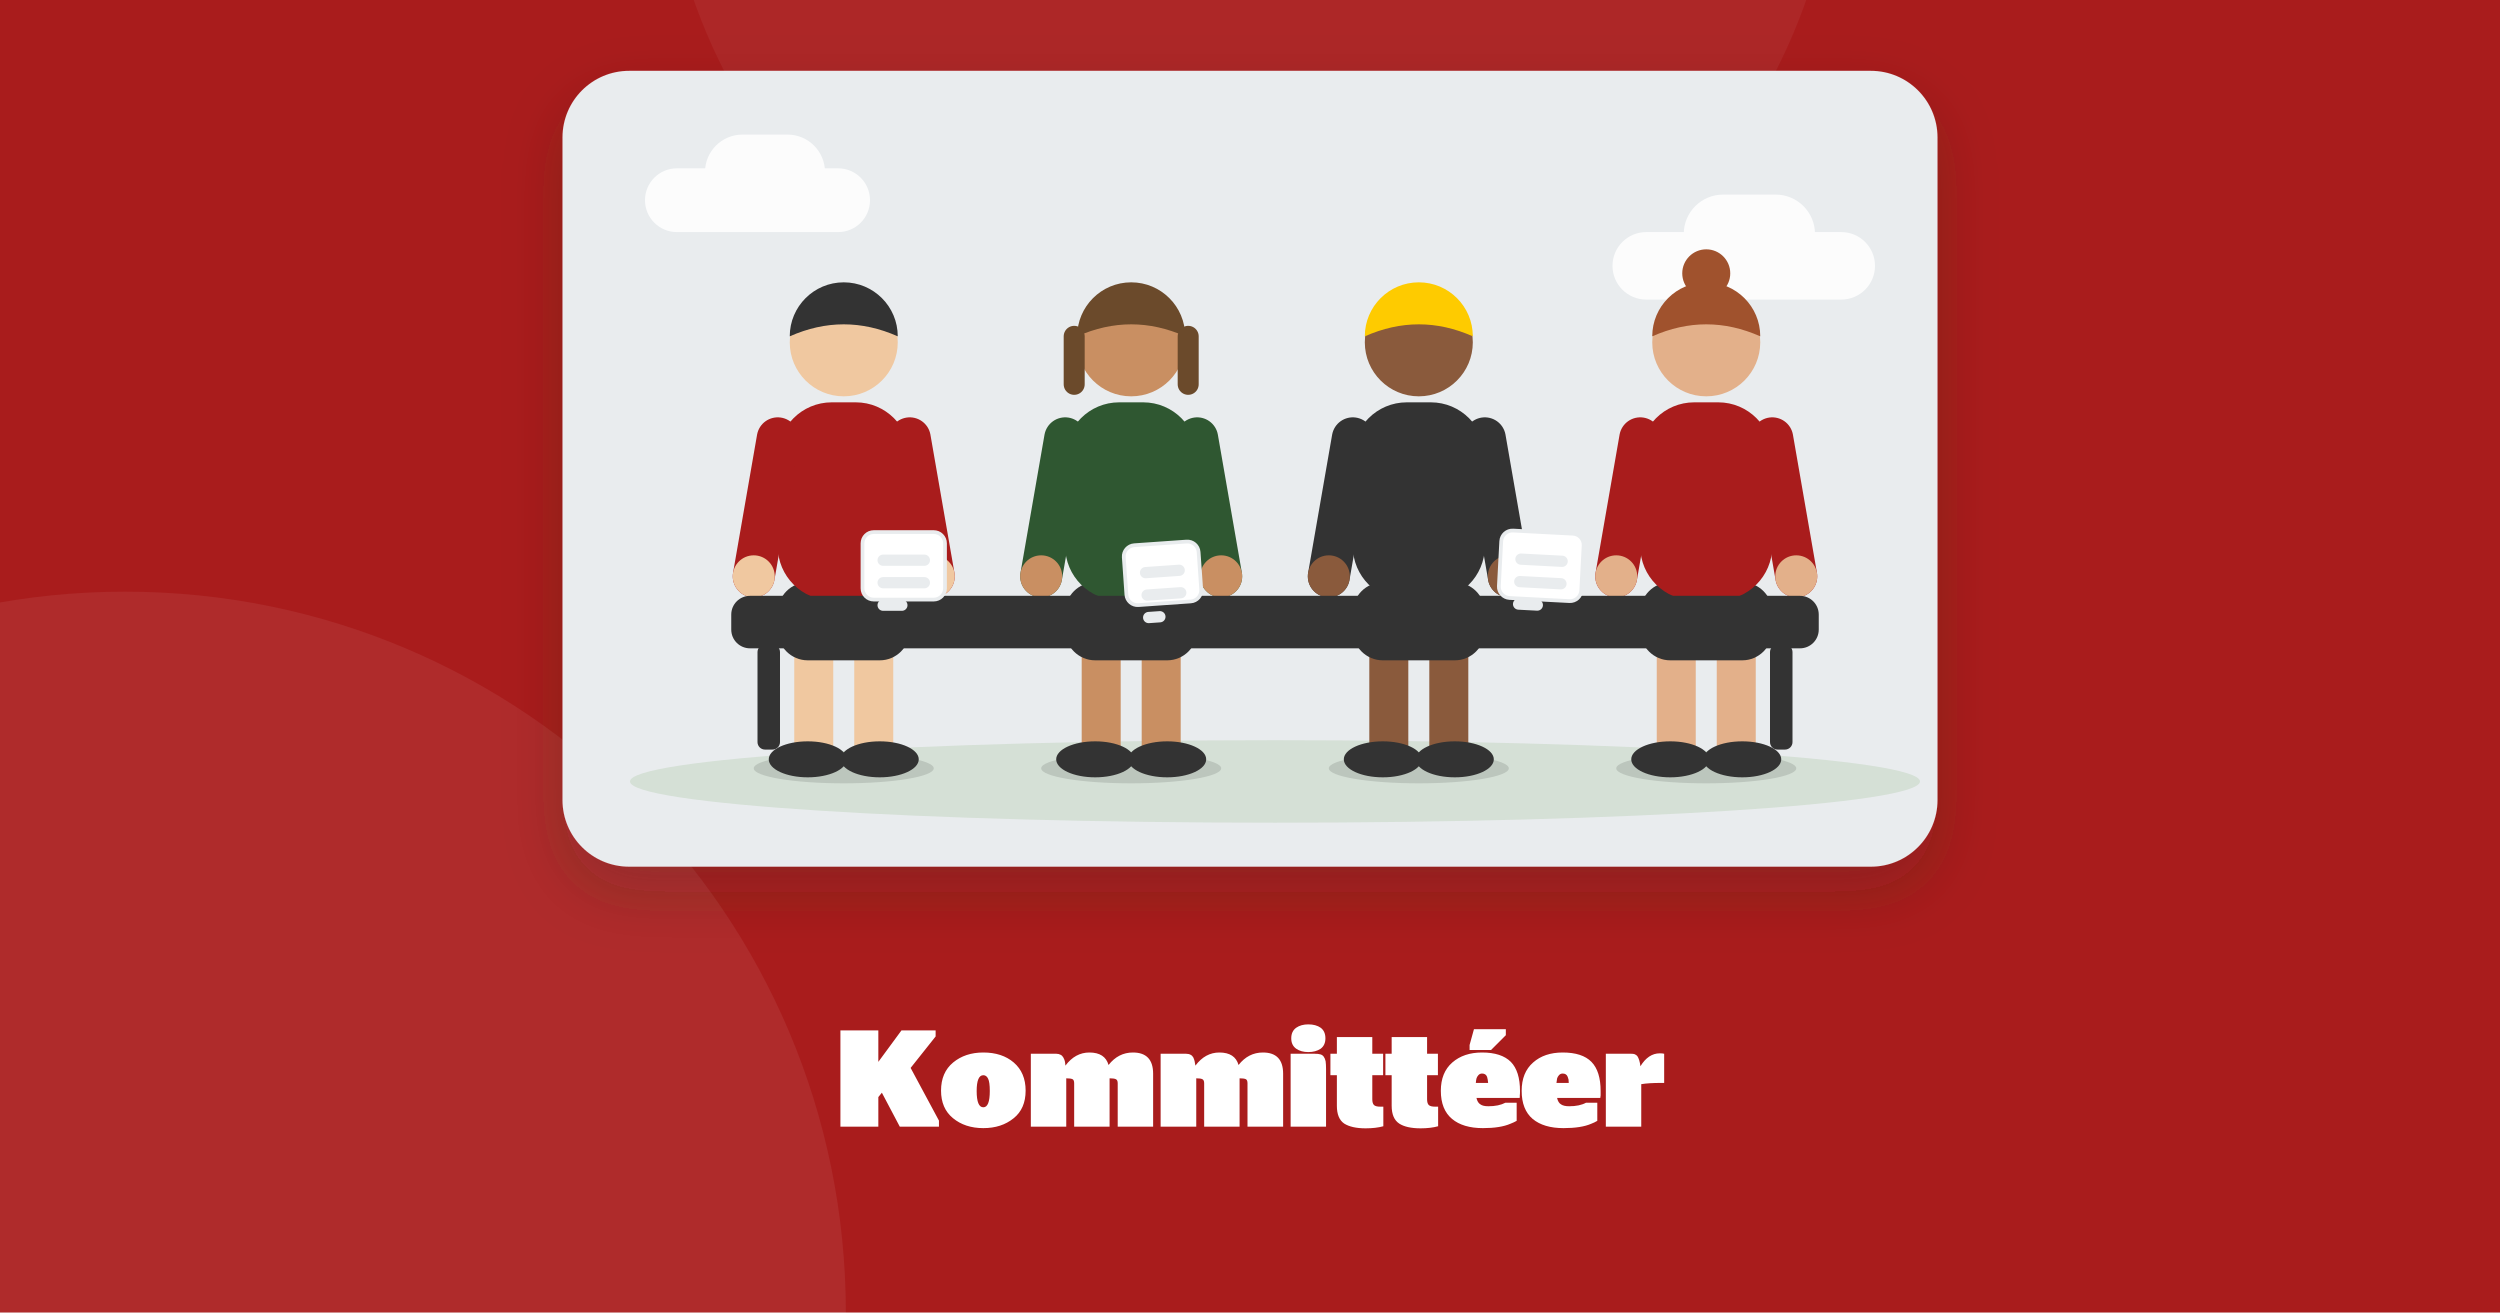
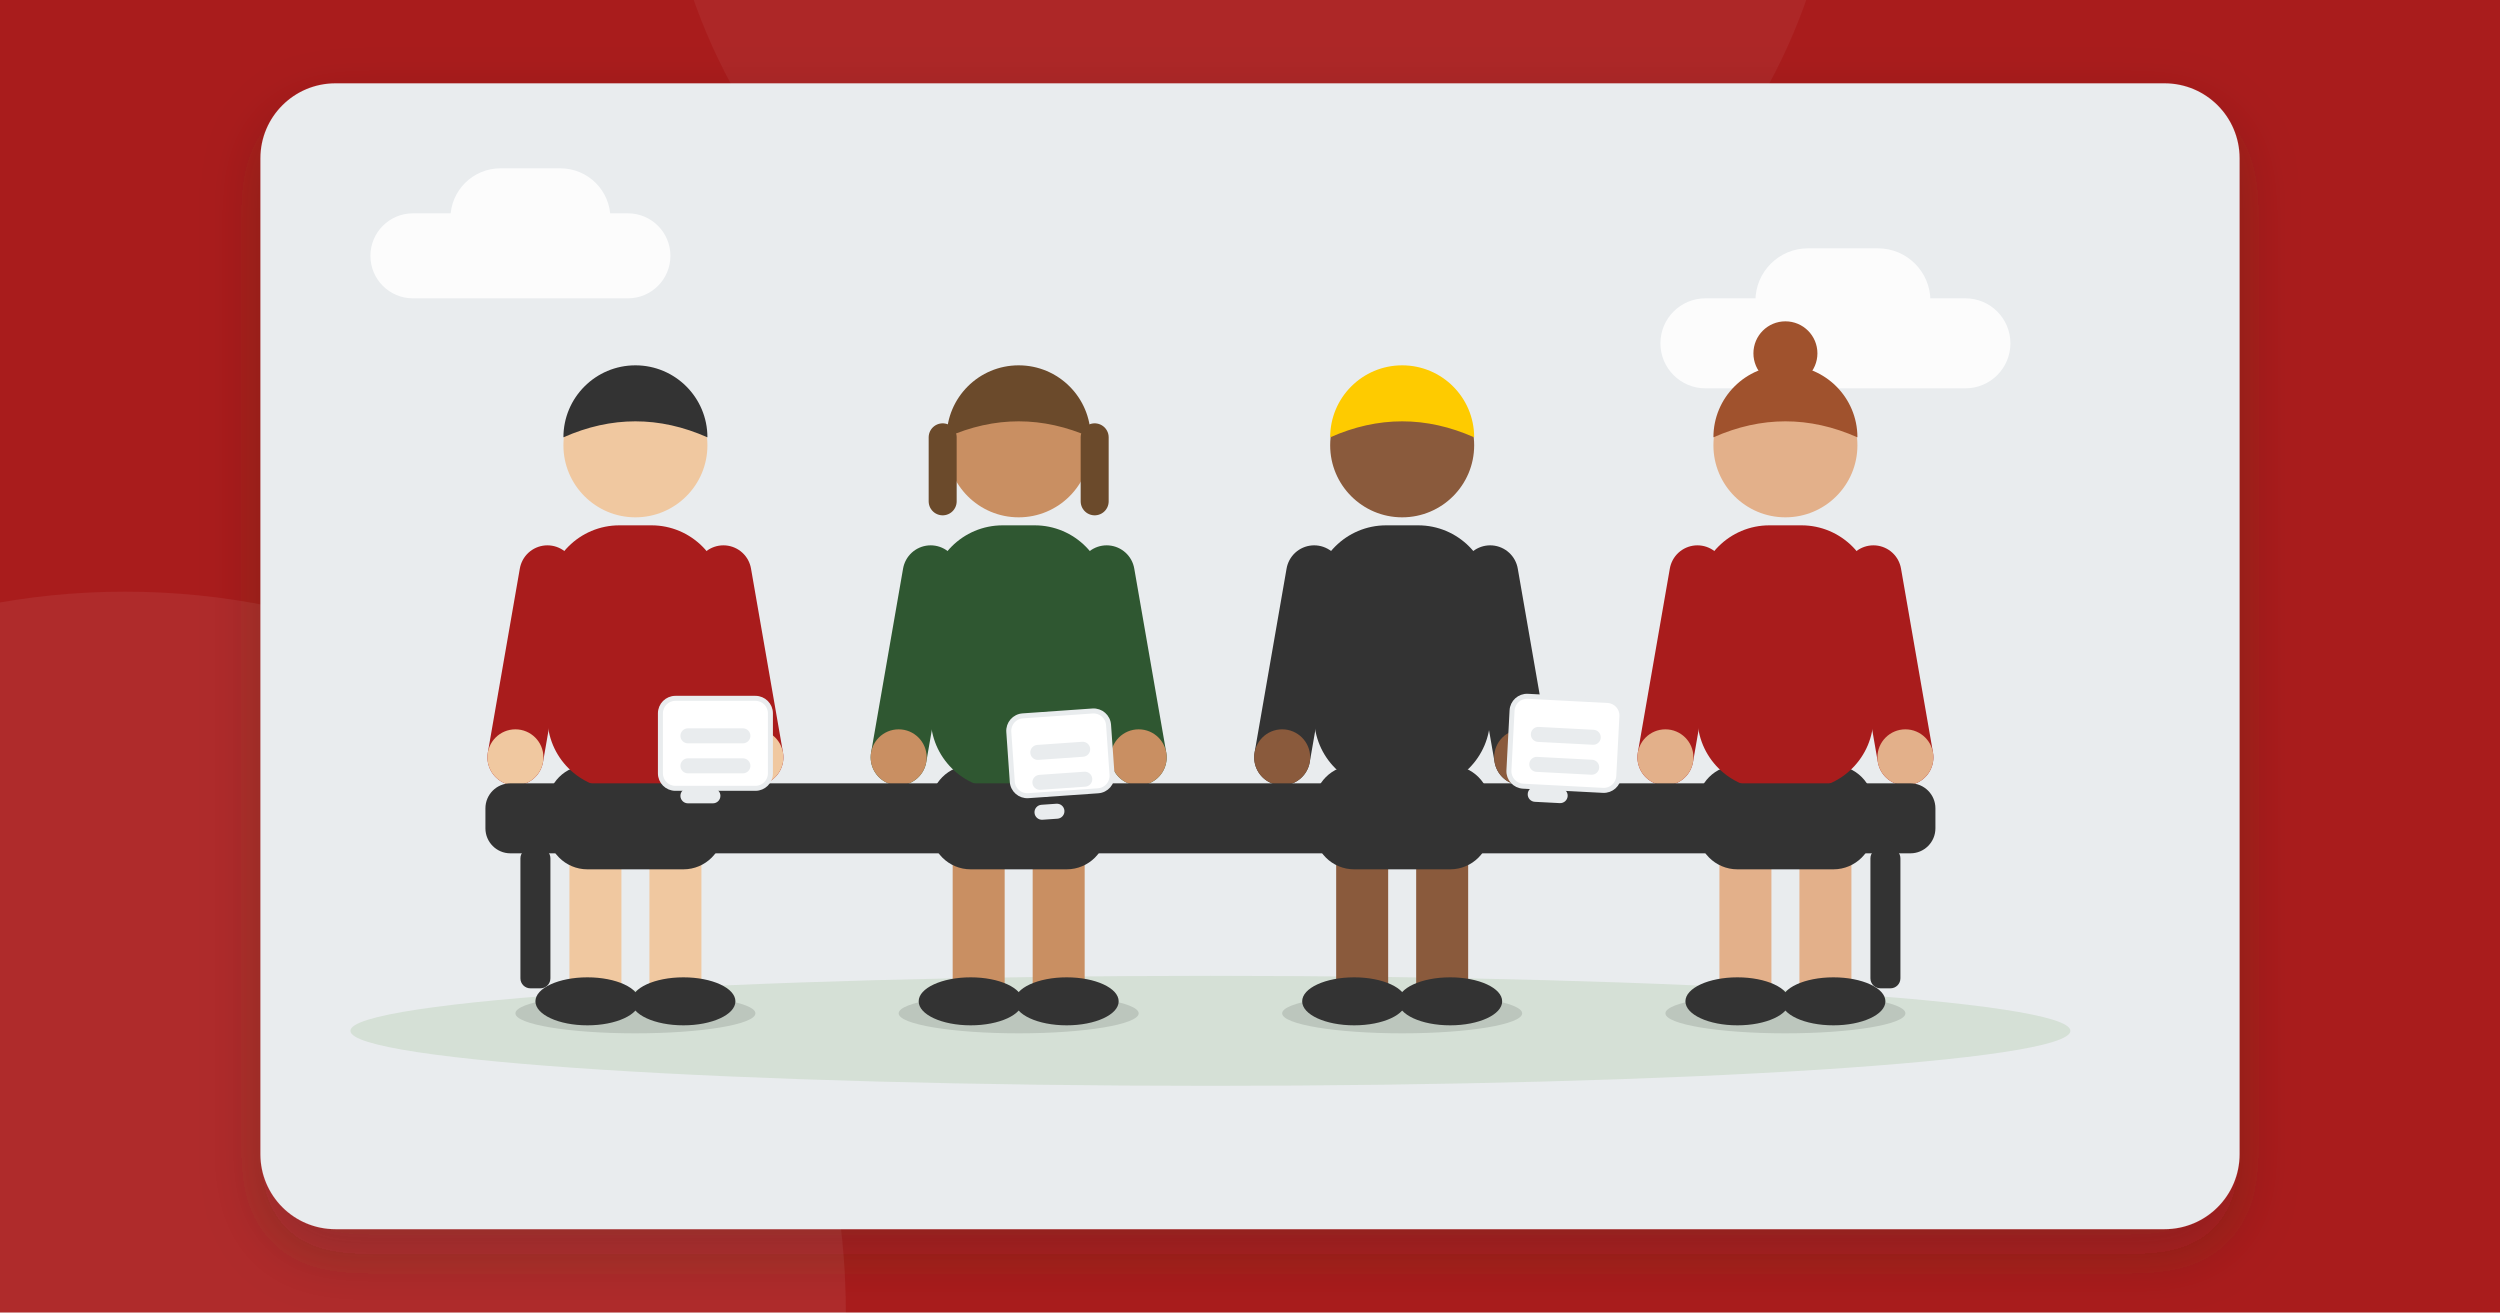
<svg xmlns="http://www.w3.org/2000/svg" viewBox="0 0 1200 630" width="1200" height="630" role="img" aria-label="Kommittéer">
  <defs>
    <filter id="sh" x="-20%" y="-20%" width="140%" height="160%">
      <feDropShadow dx="0" dy="12" stdDeviation="14" flood-color="#1F3A22" flood-opacity="0.2" />
    </filter>
  </defs>
  <rect width="1200" height="630" fill="#A91C1C" />
  <circle cx="60" cy="630" r="346" fill="#FFFFFF" opacity=".07" />
  <circle cx="600" cy="-94" r="283" fill="#FFFFFF" opacity=".05" />
-   <rect x="270" y="34" width="660" height="382" rx="32" fill="#E9ECEE" filter="url(#sh)" />
+   <rect x="125" y="40" width="950" height="550" rx="36" fill="#E9ECEE" filter="url(#sh)" />
  <clipPath id="pc">
-     <rect x="270" y="34" width="660" height="382" rx="32" />
+     <rect x="125" y="40" width="950" height="550" rx="36" />
  </clipPath>
  <g clip-path="url(#pc)">
-     <g transform="translate(270,34) scale(0.9)">
+     <g transform="translate(125,40) scale(1.2)">
      <g fill="#FFFFFF" opacity=".85">
        <rect x="44" y="52" width="120" height="34" rx="17" />
        <rect x="76" y="34" width="64" height="40" rx="20" />
        <rect x="560" y="86" width="140" height="36" rx="18" />
        <rect x="598" y="66" width="70" height="42" rx="21" />
      </g>
      <ellipse cx="380" cy="379" rx="344" ry="22" fill="#D5E0D6" />
      <g transform="translate(150,372) scale(1.6)">
        <ellipse cx="0" cy="0" rx="30" ry="5" fill="#000" opacity=".12" />
        <path d="M-10,-44 V-6 M10,-44 V-6" stroke="#F0C8A0" stroke-width="13" stroke-linecap="round" fill="none" />
        <ellipse cx="-12" cy="-3" rx="13" ry="6" fill="#333333" />
        <ellipse cx="12" cy="-3" rx="13" ry="6" fill="#333333" />
        <rect x="-22" y="-62" width="44" height="26" rx="10" fill="#333333" />
        <rect x="-22" y="-122" width="44" height="66" rx="18" fill="#A91C1C" />
        <path d="M-22,-110 L-30,-64" stroke="#A91C1C" stroke-width="14" stroke-linecap="round" fill="none" />
        <circle cx="-30" cy="-64" r="7" fill="#F0C8A0" />
        <path d="M22,-110 L30,-64" stroke="#A91C1C" stroke-width="14" stroke-linecap="round" fill="none" />
        <circle cx="30" cy="-64" r="7" fill="#F0C8A0" />
        <circle cx="0" cy="-142" r="18" fill="#F0C8A0" />
        <path d="M-18,-144 A18,18 0 0 1 18,-144 Q0,-152 -18,-144 Z" fill="#333333" />
      </g>
      <g transform="translate(303.3,372) scale(1.6)">
        <ellipse cx="0" cy="0" rx="30" ry="5" fill="#000" opacity=".12" />
        <path d="M-10,-44 V-6 M10,-44 V-6" stroke="#C98F62" stroke-width="13" stroke-linecap="round" fill="none" />
        <ellipse cx="-12" cy="-3" rx="13" ry="6" fill="#333333" />
        <ellipse cx="12" cy="-3" rx="13" ry="6" fill="#333333" />
        <rect x="-22" y="-62" width="44" height="26" rx="10" fill="#333333" />
        <rect x="-22" y="-122" width="44" height="66" rx="18" fill="#2F5731" />
        <path d="M-22,-110 L-30,-64" stroke="#2F5731" stroke-width="14" stroke-linecap="round" fill="none" />
        <circle cx="-30" cy="-64" r="7" fill="#C98F62" />
        <path d="M22,-110 L30,-64" stroke="#2F5731" stroke-width="14" stroke-linecap="round" fill="none" />
        <circle cx="30" cy="-64" r="7" fill="#C98F62" />
        <circle cx="0" cy="-142" r="18" fill="#C98F62" />
        <path d="M-18,-144 A18,18 0 0 1 18,-144 Q0,-152 -18,-144 Z" fill="#6B4A2B" />
        <path d="M-19,-144 V-128 M19,-144 V-128" stroke="#6B4A2B" stroke-width="7" stroke-linecap="round" />
      </g>
      <g transform="translate(456.7,372) scale(1.6)">
        <ellipse cx="0" cy="0" rx="30" ry="5" fill="#000" opacity=".12" />
        <path d="M-10,-44 V-6 M10,-44 V-6" stroke="#8A5A3C" stroke-width="13" stroke-linecap="round" fill="none" />
        <ellipse cx="-12" cy="-3" rx="13" ry="6" fill="#333333" />
        <ellipse cx="12" cy="-3" rx="13" ry="6" fill="#333333" />
        <rect x="-22" y="-62" width="44" height="26" rx="10" fill="#333333" />
        <rect x="-22" y="-122" width="44" height="66" rx="18" fill="#333333" />
        <path d="M-22,-110 L-30,-64" stroke="#333333" stroke-width="14" stroke-linecap="round" fill="none" />
        <circle cx="-30" cy="-64" r="7" fill="#8A5A3C" />
        <path d="M22,-110 L30,-64" stroke="#333333" stroke-width="14" stroke-linecap="round" fill="none" />
        <circle cx="30" cy="-64" r="7" fill="#8A5A3C" />
        <circle cx="0" cy="-142" r="18" fill="#8A5A3C" />
        <path d="M-18,-144 A18,18 0 0 1 18,-144 Q0,-152 -18,-144 Z" fill="#FECB00" />
      </g>
      <g transform="translate(610,372) scale(1.6)">
        <ellipse cx="0" cy="0" rx="30" ry="5" fill="#000" opacity=".12" />
        <path d="M-10,-44 V-6 M10,-44 V-6" stroke="#E3B08A" stroke-width="13" stroke-linecap="round" fill="none" />
        <ellipse cx="-12" cy="-3" rx="13" ry="6" fill="#333333" />
        <ellipse cx="12" cy="-3" rx="13" ry="6" fill="#333333" />
        <rect x="-22" y="-62" width="44" height="26" rx="10" fill="#333333" />
        <rect x="-22" y="-122" width="44" height="66" rx="18" fill="#A91C1C" />
        <path d="M-22,-110 L-30,-64" stroke="#A91C1C" stroke-width="14" stroke-linecap="round" fill="none" />
        <circle cx="-30" cy="-64" r="7" fill="#E3B08A" />
        <path d="M22,-110 L30,-64" stroke="#A91C1C" stroke-width="14" stroke-linecap="round" fill="none" />
        <circle cx="30" cy="-64" r="7" fill="#E3B08A" />
        <circle cx="0" cy="-142" r="18" fill="#E3B08A" />
        <path d="M-18,-144 A18,18 0 0 1 18,-144 Q0,-152 -18,-144 Z" fill="#A0522D" />
        <circle cx="0" cy="-165" r="8" fill="#A0522D" />
      </g>
      <rect x="90" y="280" width="580" height="28" rx="10" fill="#333333" />
      <rect x="104" y="306" width="12" height="56" rx="4" fill="#333333" />
      <rect x="644" y="306" width="12" height="56" rx="4" fill="#333333" />
      <g transform="rotate(0 182 264)">
        <rect x="160" y="246" width="44" height="36" rx="6" fill="#FFFFFF" stroke="#E9ECEE" stroke-width="2" />
        <rect x="168" y="258" width="28" height="6" rx="3" fill="#E9ECEE" />
        <rect x="168" y="270" width="28" height="6" rx="3" fill="#E9ECEE" />
        <rect x="168" y="282" width="16" height="6" rx="3" fill="#E9ECEE" />
      </g>
      <g transform="rotate(-4 320 268)">
        <rect x="300" y="252" width="40" height="32" rx="6" fill="#FFFFFF" stroke="#E9ECEE" stroke-width="2" />
        <rect x="308" y="264" width="24" height="6" rx="3" fill="#E9ECEE" />
        <rect x="308" y="276" width="24" height="6" rx="3" fill="#E9ECEE" />
        <rect x="308" y="288" width="12" height="6" rx="3" fill="#E9ECEE" />
      </g>
      <g transform="rotate(3 522 264)">
        <rect x="500" y="246" width="44" height="36" rx="6" fill="#FFFFFF" stroke="#E9ECEE" stroke-width="2" />
        <rect x="508" y="258" width="28" height="6" rx="3" fill="#E9ECEE" />
        <rect x="508" y="270" width="28" height="6" rx="3" fill="#E9ECEE" />
        <rect x="508" y="282" width="16" height="6" rx="3" fill="#E9ECEE" />
      </g>
    </g>
  </g>
-   <path d="M403.4 540.8V494.6H421.6V509.7L432.7 494.6H449.1V497.5L437.1 512.6L450.7 537.9V540.8H431.9L423.3 524.5L421.6 526.6V540.8ZM472 541.5Q463.2 541.5 457.4 536.7Q451.7 532 451.7 523.5Q451.7 514.8 457.5 510Q463.3 505.2 472 505.2Q481 505.2 486.6 510Q492.3 514.9 492.3 523.5Q492.3 532.2 486.5 536.8Q480.7 541.5 472 541.5ZM472 531.5Q475.1 531.5 475.1 523.7Q475.1 519.4 474.3 517.8Q473.5 516.1 472 516.1Q468.8 516.1 468.8 523.7Q468.8 531.5 472 531.5ZM511.8 540.8H494.8V505.8H507Q508.2 505.8 509.1 506.3Q509.9 506.7 510.4 507.6Q510.9 508.5 511.1 509.3Q511.3 510.1 511.4 511.5Q516.1 505.2 522.9 505.2Q530.4 505.2 532.1 511.2Q536.8 505.2 543.8 505.2Q553.5 505.2 553.5 515.4V540.8H536.5V520Q536.5 518.4 535.6 518Q534.7 517.6 532.8 517.6H532.6V540.8H515.6V520Q515.6 518.4 514.8 518Q513.9 517.6 511.9 517.6H511.8ZM574.2 540.8H557.1V505.8H569.3Q570.6 505.8 571.5 506.3Q572.3 506.7 572.8 507.6Q573.2 508.5 573.4 509.3Q573.6 510.1 573.8 511.5Q578.5 505.2 585.3 505.2Q592.8 505.2 594.5 511.2Q599.2 505.2 606.2 505.2Q615.9 505.2 615.9 515.4V540.8H598.8V520Q598.8 518.4 598 518Q597.1 517.6 595.1 517.6H595V540.8H578V520Q578 518.4 577.1 518Q576.3 517.6 574.3 517.6H574.2ZM636.5 540.8H619.5V505.8H631Q632.8 505.8 633.8 506.1Q635.7 506.6 636.3 509.4Q636.5 510.9 636.5 513.1ZM628 491.7Q631.6 491.7 633.9 493.3Q636.2 495 636.2 498.4Q636.2 501.7 633.9 503.4Q631.5 505 628 505Q624.5 505 622.2 503.4Q619.8 501.7 619.8 498.4Q619.8 495 622.2 493.3Q624.5 491.7 628 491.7ZM638.6 516.1V505.8H641.7V497.8H658.7V505.8H663.9V516.1H658.7V527.6Q658.7 529.6 659.5 530.4Q660.3 531.2 662.5 531.2H664V540.6Q660.4 541.6 655.5 541.6Q648.8 541.6 645.2 539.3Q641.7 536.9 641.7 530.8V516.1ZM665 516.1V505.8H668V497.8H685V505.8H690.2V516.1H685V527.6Q685 529.6 685.8 530.4Q686.6 531.2 688.9 531.2H690.3V540.6Q686.7 541.6 681.9 541.6Q675.1 541.6 671.6 539.3Q668 536.9 668 530.8V516.1ZM729.4 527H708.7Q709.2 529.3 710.6 530.1Q711.8 531 714.4 531Q719.4 531 722.6 529.3H728V538Q726.6 538.8 725 539.4Q720.2 541.5 711.8 541.5Q702.3 541.5 697 537.1Q691.6 532.6 691.6 523.6Q691.6 514.8 697.1 510Q702.6 505.2 711.4 505.2Q720.7 505.2 725.2 509.7Q729.6 514.2 729.6 523.7Q729.6 525.3 729.5 525.8Q729.5 526 729.5 526.5Q729.5 526.9 729.4 527ZM711.4 515.3Q710.3 515.3 709.6 516.1Q708.9 516.9 708.7 517.7Q708.5 518.5 708.4 519.8H714.3Q714.2 518.8 714.1 518.2Q714 517.7 713.8 516.9Q713.5 516.1 712.9 515.7Q712.3 515.3 711.4 515.3ZM715.7 504H705.4V501.6L707.5 494H722.8V496.9ZM768.1 527H747.4Q747.9 529.3 749.3 530.1Q750.6 531 753.2 531Q758.2 531 761.3 529.3H766.7V538Q765.4 538.8 763.8 539.4Q759 541.5 750.5 541.5Q741 541.5 735.7 537.1Q730.4 532.6 730.4 523.6Q730.4 514.8 735.9 510Q741.3 505.2 750.1 505.2Q759.5 505.2 763.9 509.7Q768.3 514.2 768.3 523.7Q768.3 525.3 768.3 525.8Q768.3 526 768.2 526.5Q768.2 526.9 768.1 527ZM750.1 515.3Q749 515.3 748.3 516.1Q747.6 516.9 747.4 517.7Q747.3 518.5 747.1 519.8H753Q753 518.8 752.9 518.2Q752.8 517.7 752.5 516.9Q752.2 516.1 751.6 515.7Q751 515.3 750.1 515.3ZM798.8 519.8H797.5Q791.3 519.8 787.8 520.4V540.8H770.8V505.8H783Q784 505.8 784.6 506Q785.5 506.4 785.9 506.9Q787 508.5 787.4 511.8Q791.2 505.6 796.7 505.6Q798 505.6 798.8 505.8Z" fill="#FFFFFF" />
</svg>
